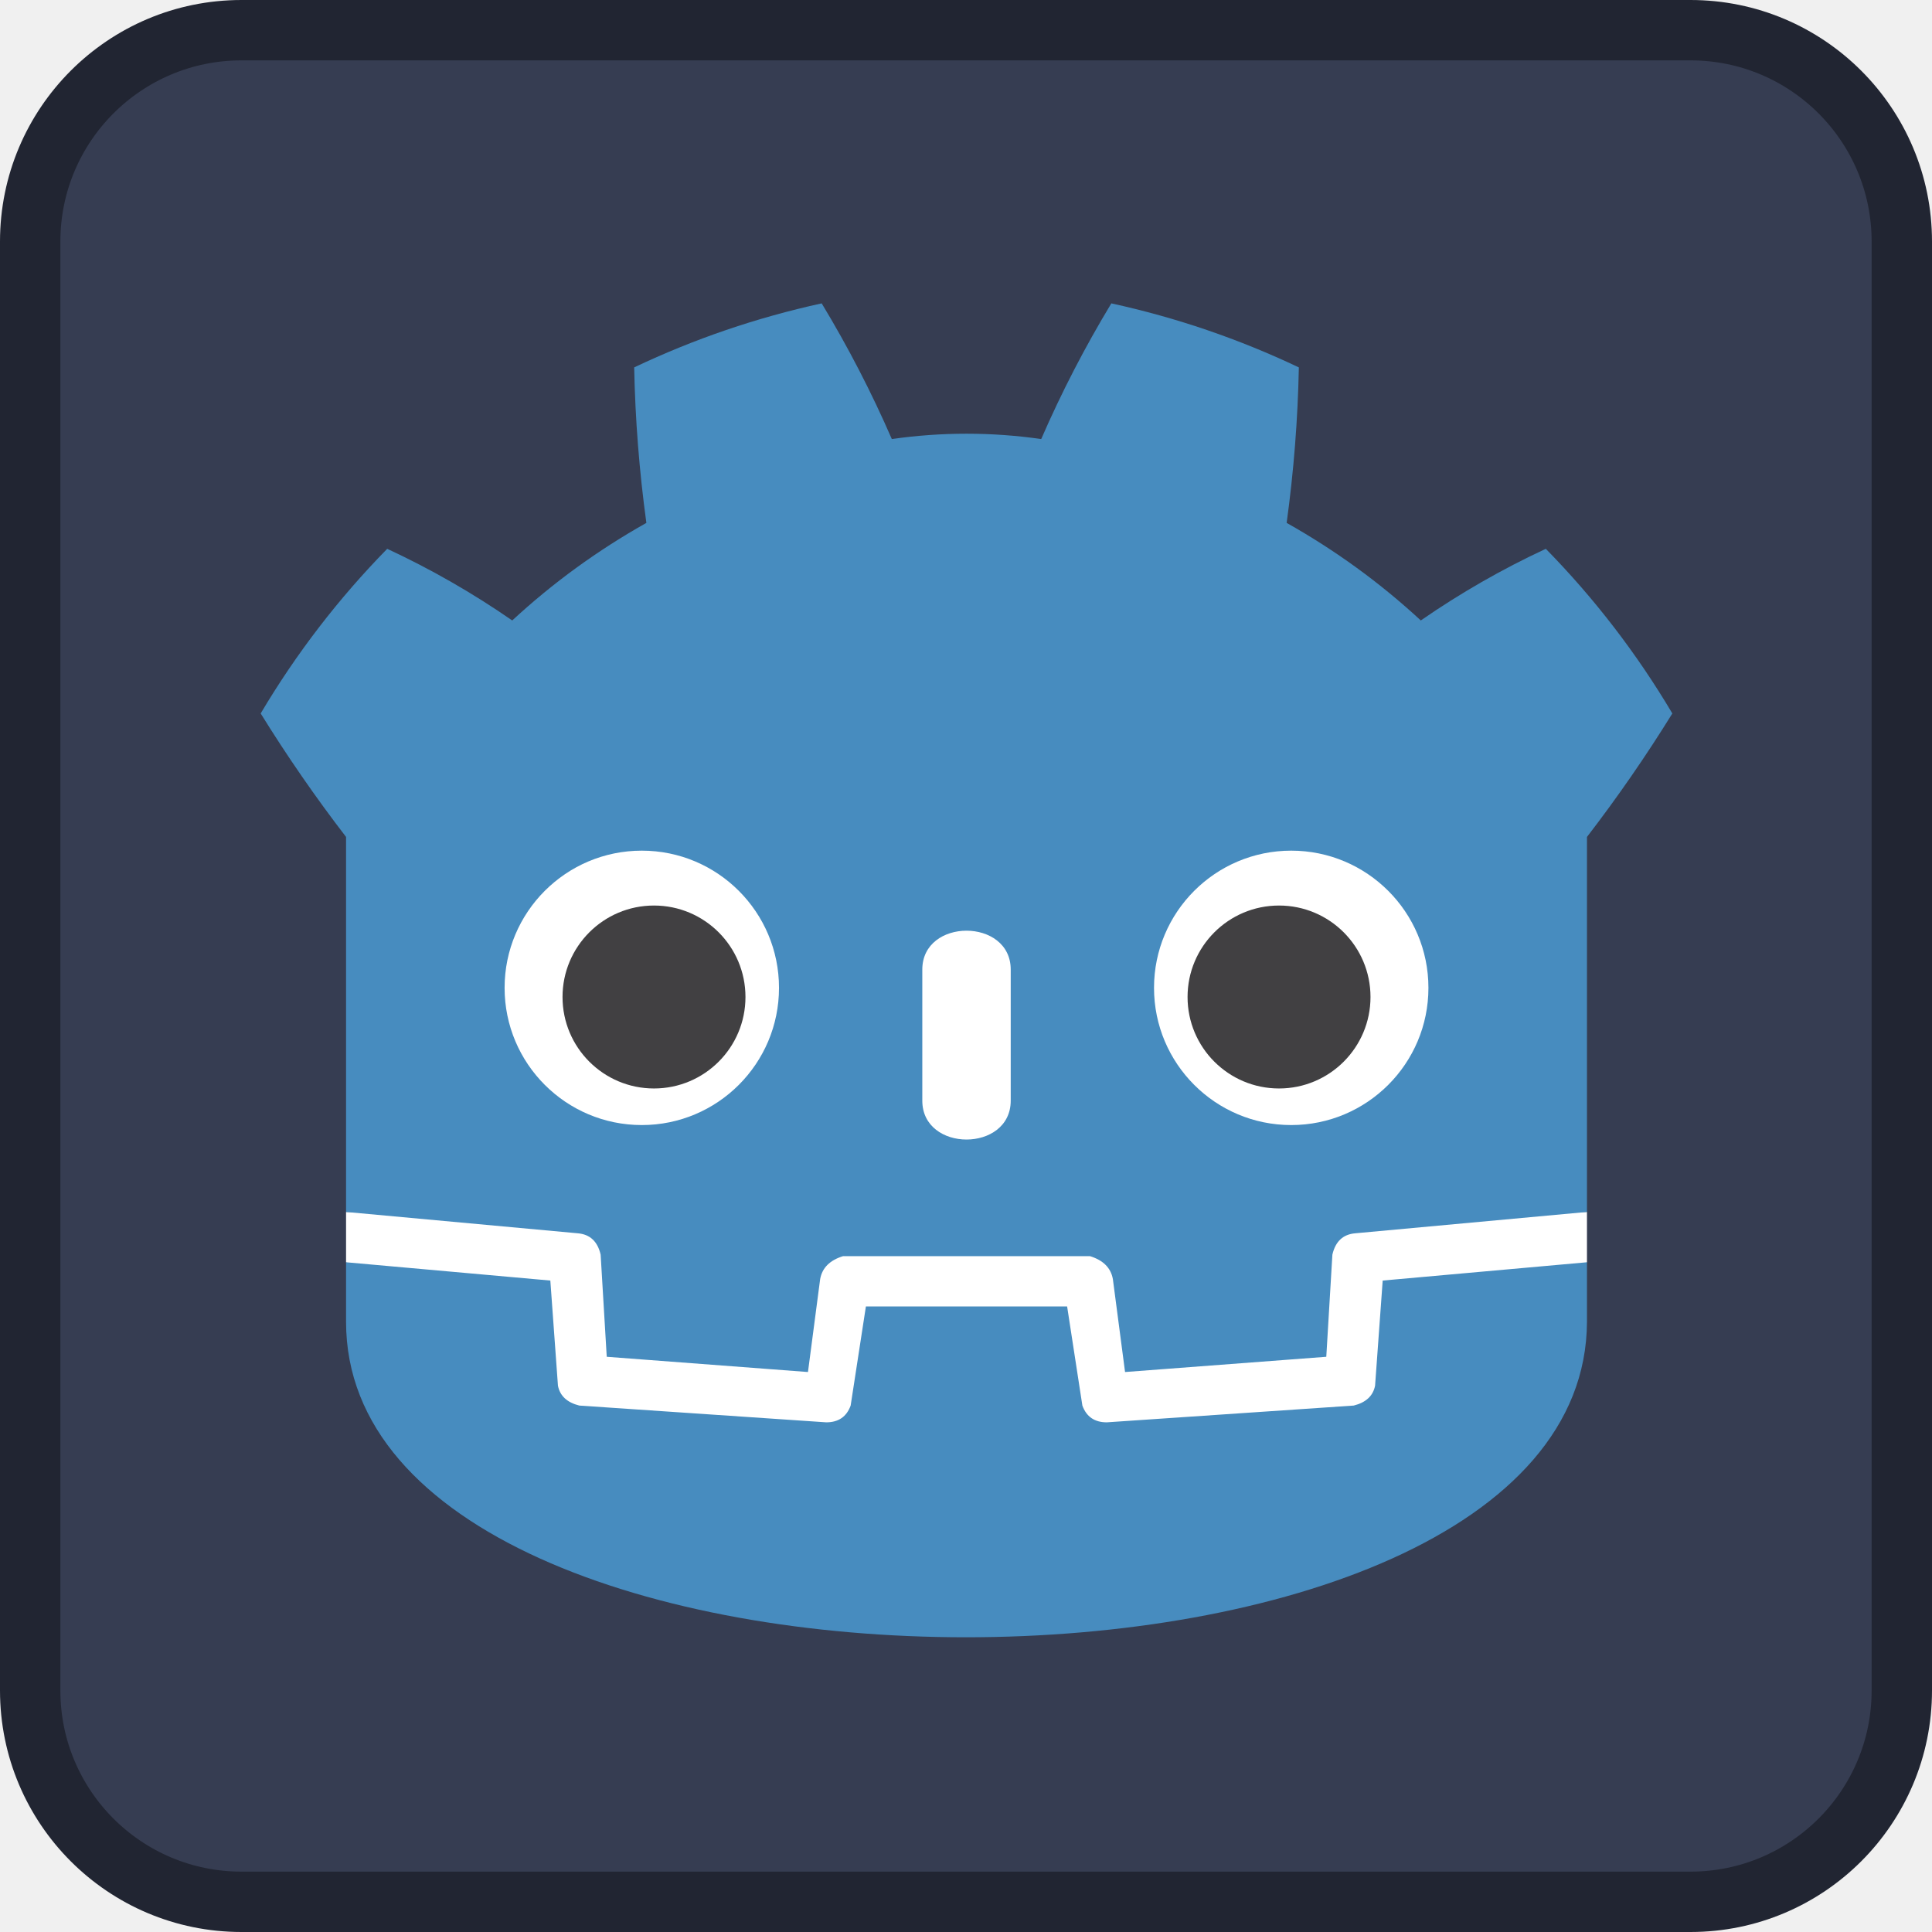
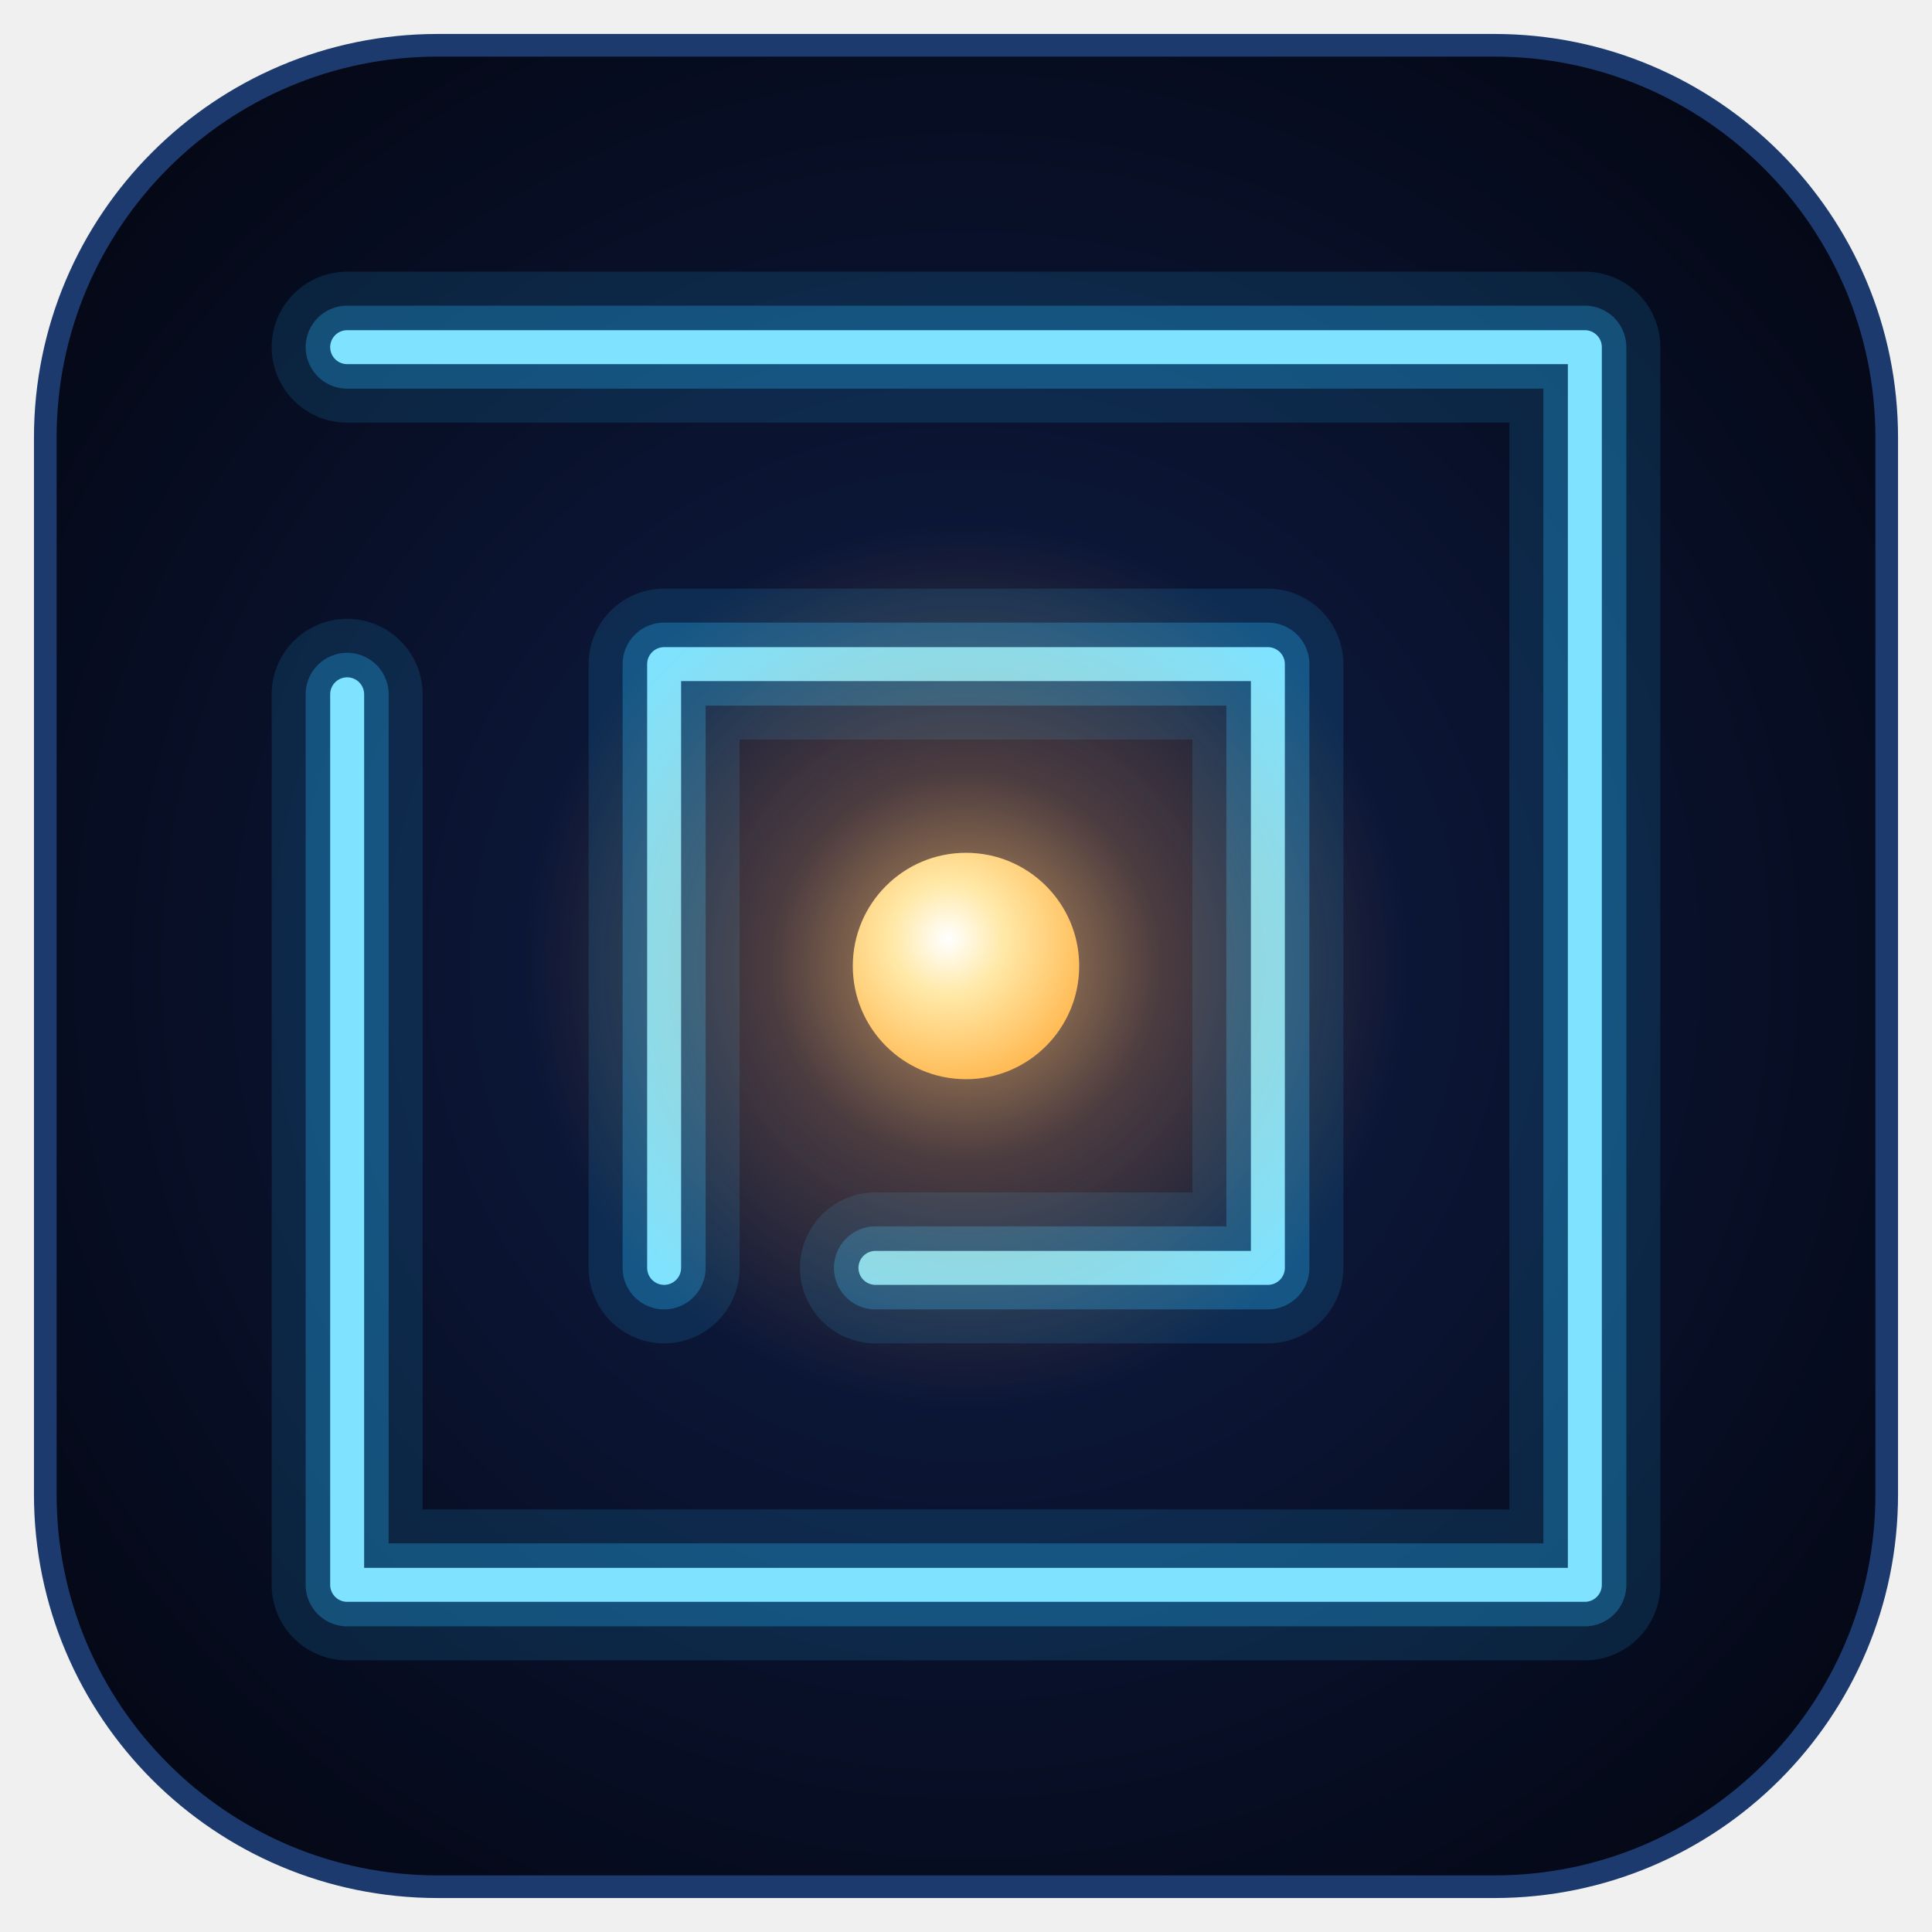
- <svg xmlns="http://www.w3.org/2000/svg" width="128" height="128">
-   <rect width="124" height="124" x="2" y="2" fill="#363d52" stroke="#212532" stroke-width="4" rx="14" />
-   <g fill="#fff" transform="translate(12.322 12.322)scale(.101)">
-     <path d="M105 673v33q407 354 814 0v-33z" />
-     <path fill="#478cbf" d="m105 673 152 14q12 1 15 14l4 67 132 10 8-61q2-11 15-15h162q13 4 15 15l8 61 132-10 4-67q3-13 15-14l152-14V427q30-39 56-81-35-59-83-108-43 20-82 47-40-37-88-64 7-51 8-102-59-28-123-42-26 43-46 89-49-7-98 0-20-46-46-89-64 14-123 42 1 51 8 102-48 27-88 64-39-27-82-47-48 49-83 108 26 42 56 81zm0 33v39c0 276 813 276 814 0v-39l-134 12-5 69q-2 10-14 13l-162 11q-12 0-16-11l-10-65H446l-10 65q-4 11-16 11l-162-11q-12-3-14-13l-5-69z" />
-     <path d="M483 600c0 34 58 34 58 0v-86c0-34-58-34-58 0z" />
-     <circle cx="725" cy="526" r="90" />
-     <circle cx="299" cy="526" r="90" />
+ <svg xmlns="http://www.w3.org/2000/svg" width="256" height="256" viewBox="0 0 256 256">
+   <defs>
+     <radialGradient id="bg" cx="50%" cy="50%" r="75%">
+       <stop offset="0" stop-color="#10204a" />
+       <stop offset="0.65" stop-color="#070d22" />
+       <stop offset="1" stop-color="#02040c" />
+     </radialGradient>
+     <radialGradient id="halo" cx="50%" cy="50%" r="50%">
+       <stop offset="0" stop-color="#ffd27a" stop-opacity="0.75" />
+       <stop offset="0.45" stop-color="#ff9a3c" stop-opacity="0.25" />
+       <stop offset="1" stop-color="#ff9a3c" stop-opacity="0" />
+     </radialGradient>
+     <radialGradient id="orb" cx="42%" cy="38%" r="70%">
+       <stop offset="0" stop-color="#ffffff" />
+       <stop offset="0.35" stop-color="#ffe9a8" />
+       <stop offset="1" stop-color="#ffb347" />
+     </radialGradient>
+   </defs>
+   <rect x="6" y="6" width="244" height="244" rx="52" fill="url(#bg)" />
+   <rect x="6" y="6" width="244" height="244" rx="52" fill="none" stroke="#1d3a6e" stroke-width="3" />
+   <g fill="none" stroke-linecap="round" stroke-linejoin="round">
+     <g stroke="#27b8ff" opacity="0.14" stroke-width="20">
+       <path d="M46 46 H210 V210 H46 V92" />
+       <path d="M88 168 V88 H168 V168 H116" />
+     </g>
+     <g stroke="#27b8ff" opacity="0.30" stroke-width="11">
+       <path d="M46 46 H210 V210 H46 V92" />
+       <path d="M88 168 V88 H168 V168 H116" />
+     </g>
+     <g stroke="#7fe3ff" stroke-width="4.5">
+       <path d="M46 46 H210 V210 H46 V92" />
+       <path d="M88 168 V88 H168 V168 H116" />
+     </g>
  </g>
-   <g fill="#414042" transform="translate(12.322 12.322)scale(.101)">
-     <circle cx="307" cy="532" r="60" />
-     <circle cx="717" cy="532" r="60" />
-   </g>
+   <circle cx="128" cy="128" r="58" fill="url(#halo)" />
+   <circle cx="128" cy="128" r="15" fill="url(#orb)" />
</svg>
